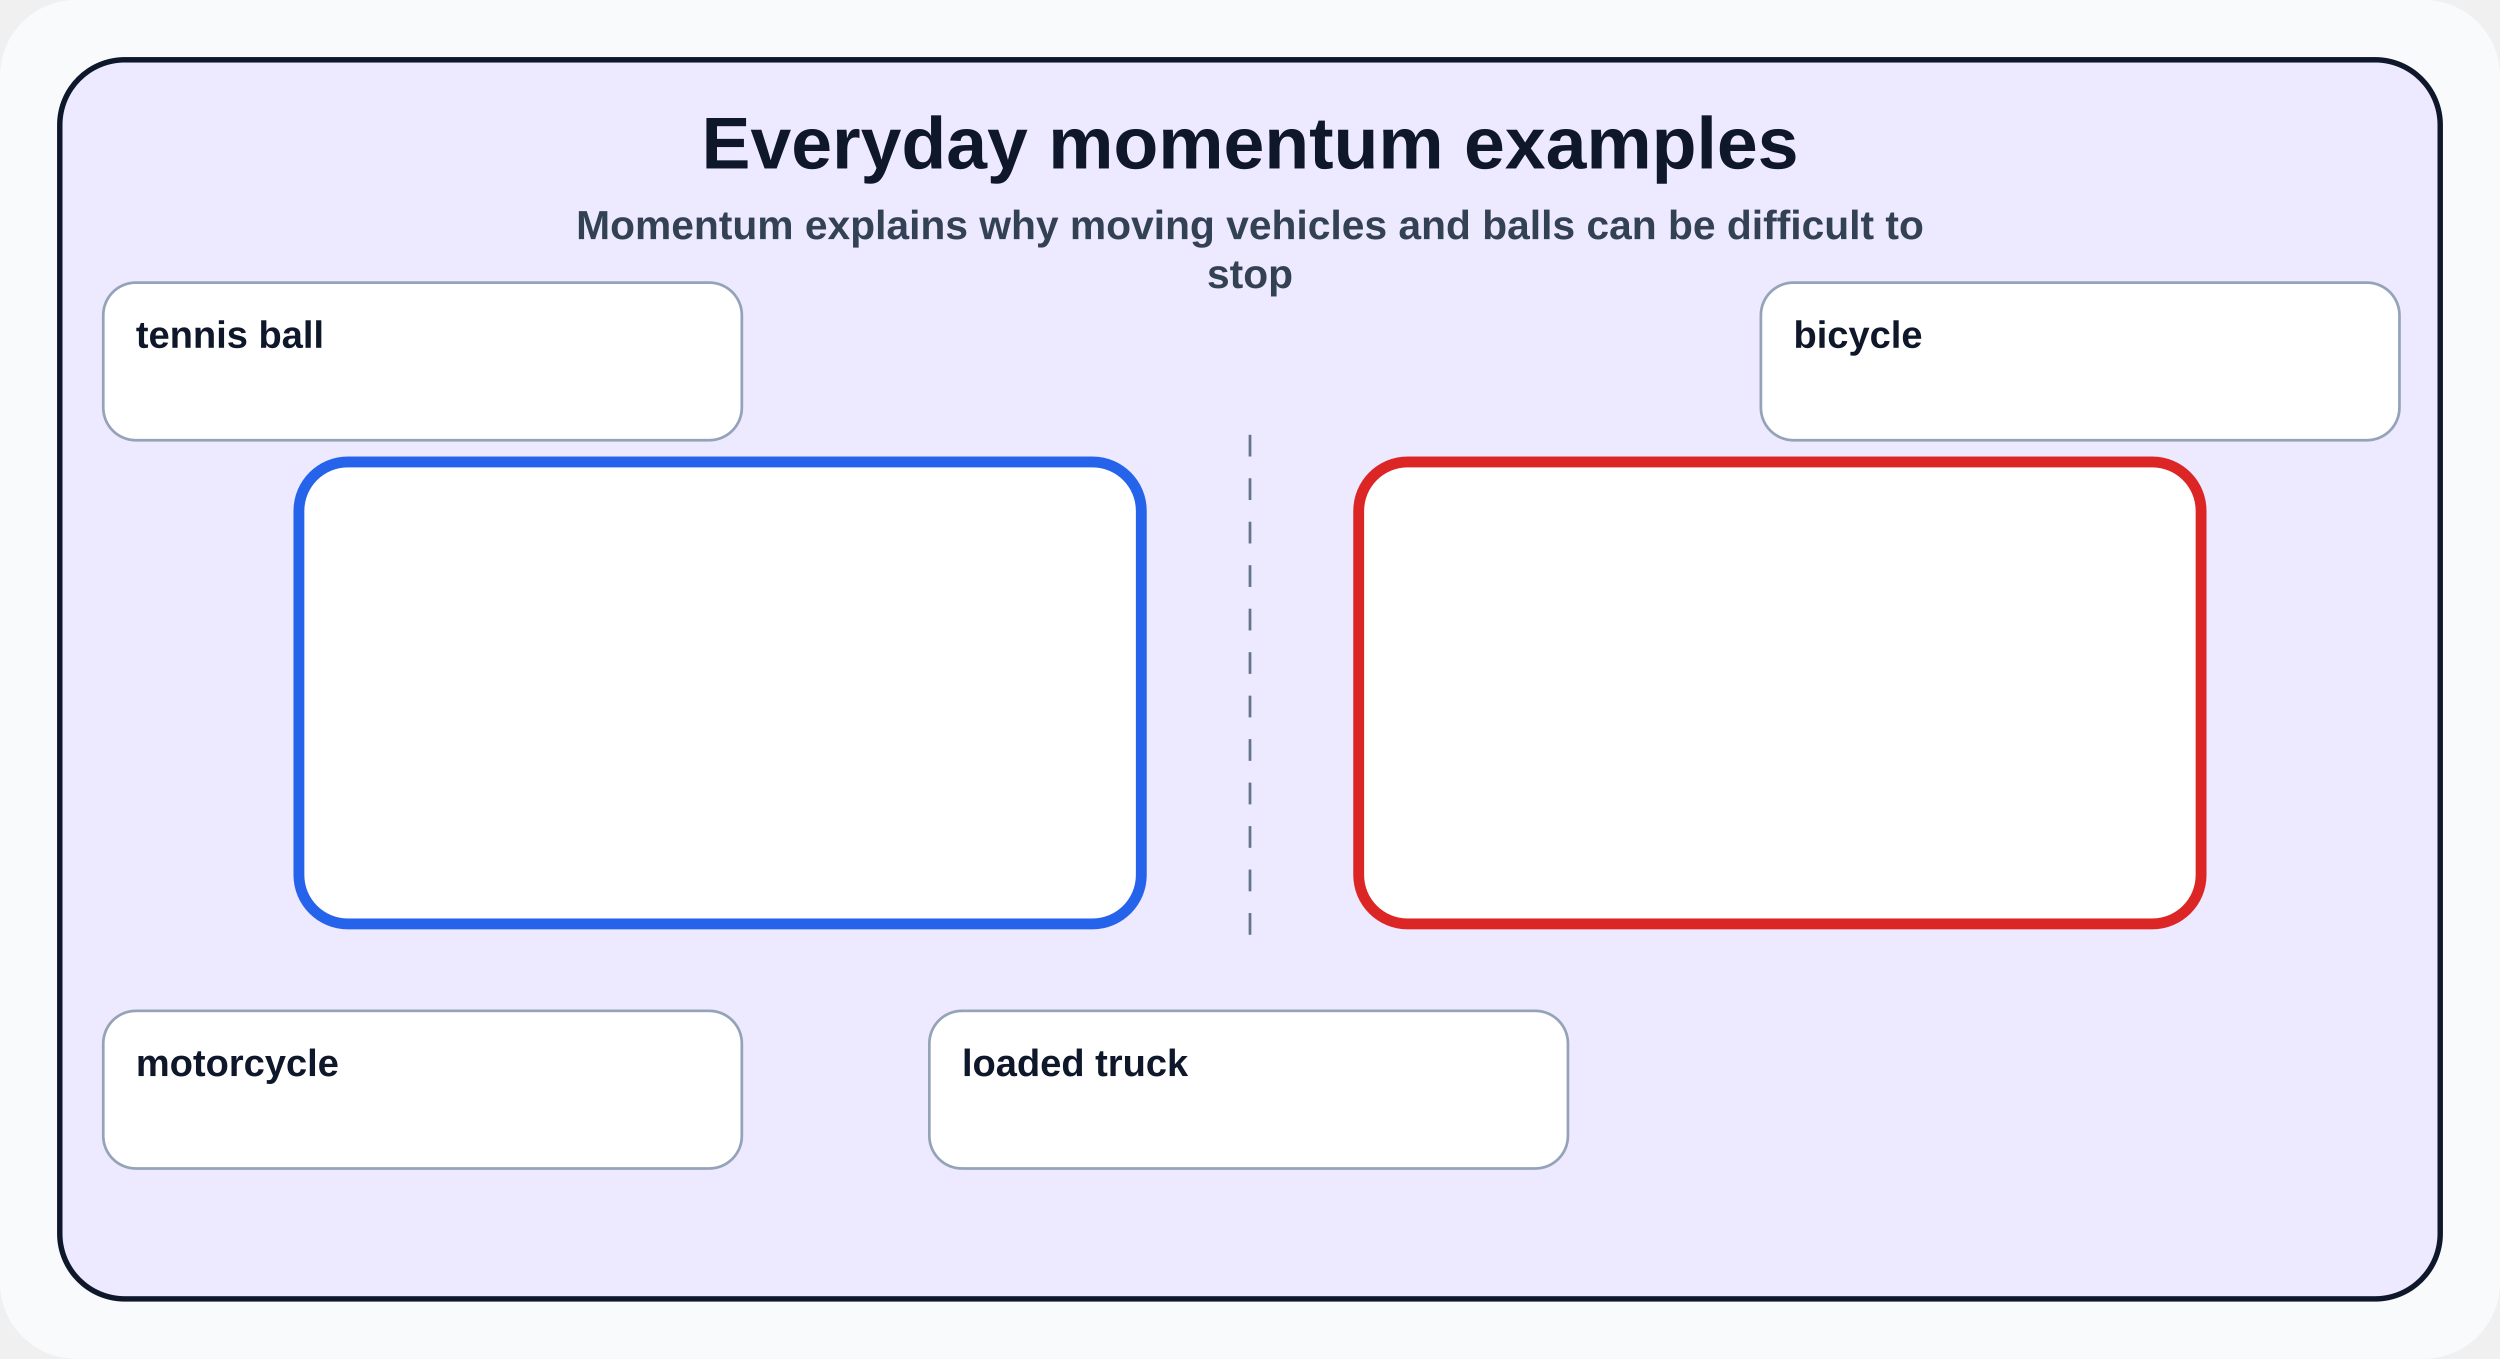
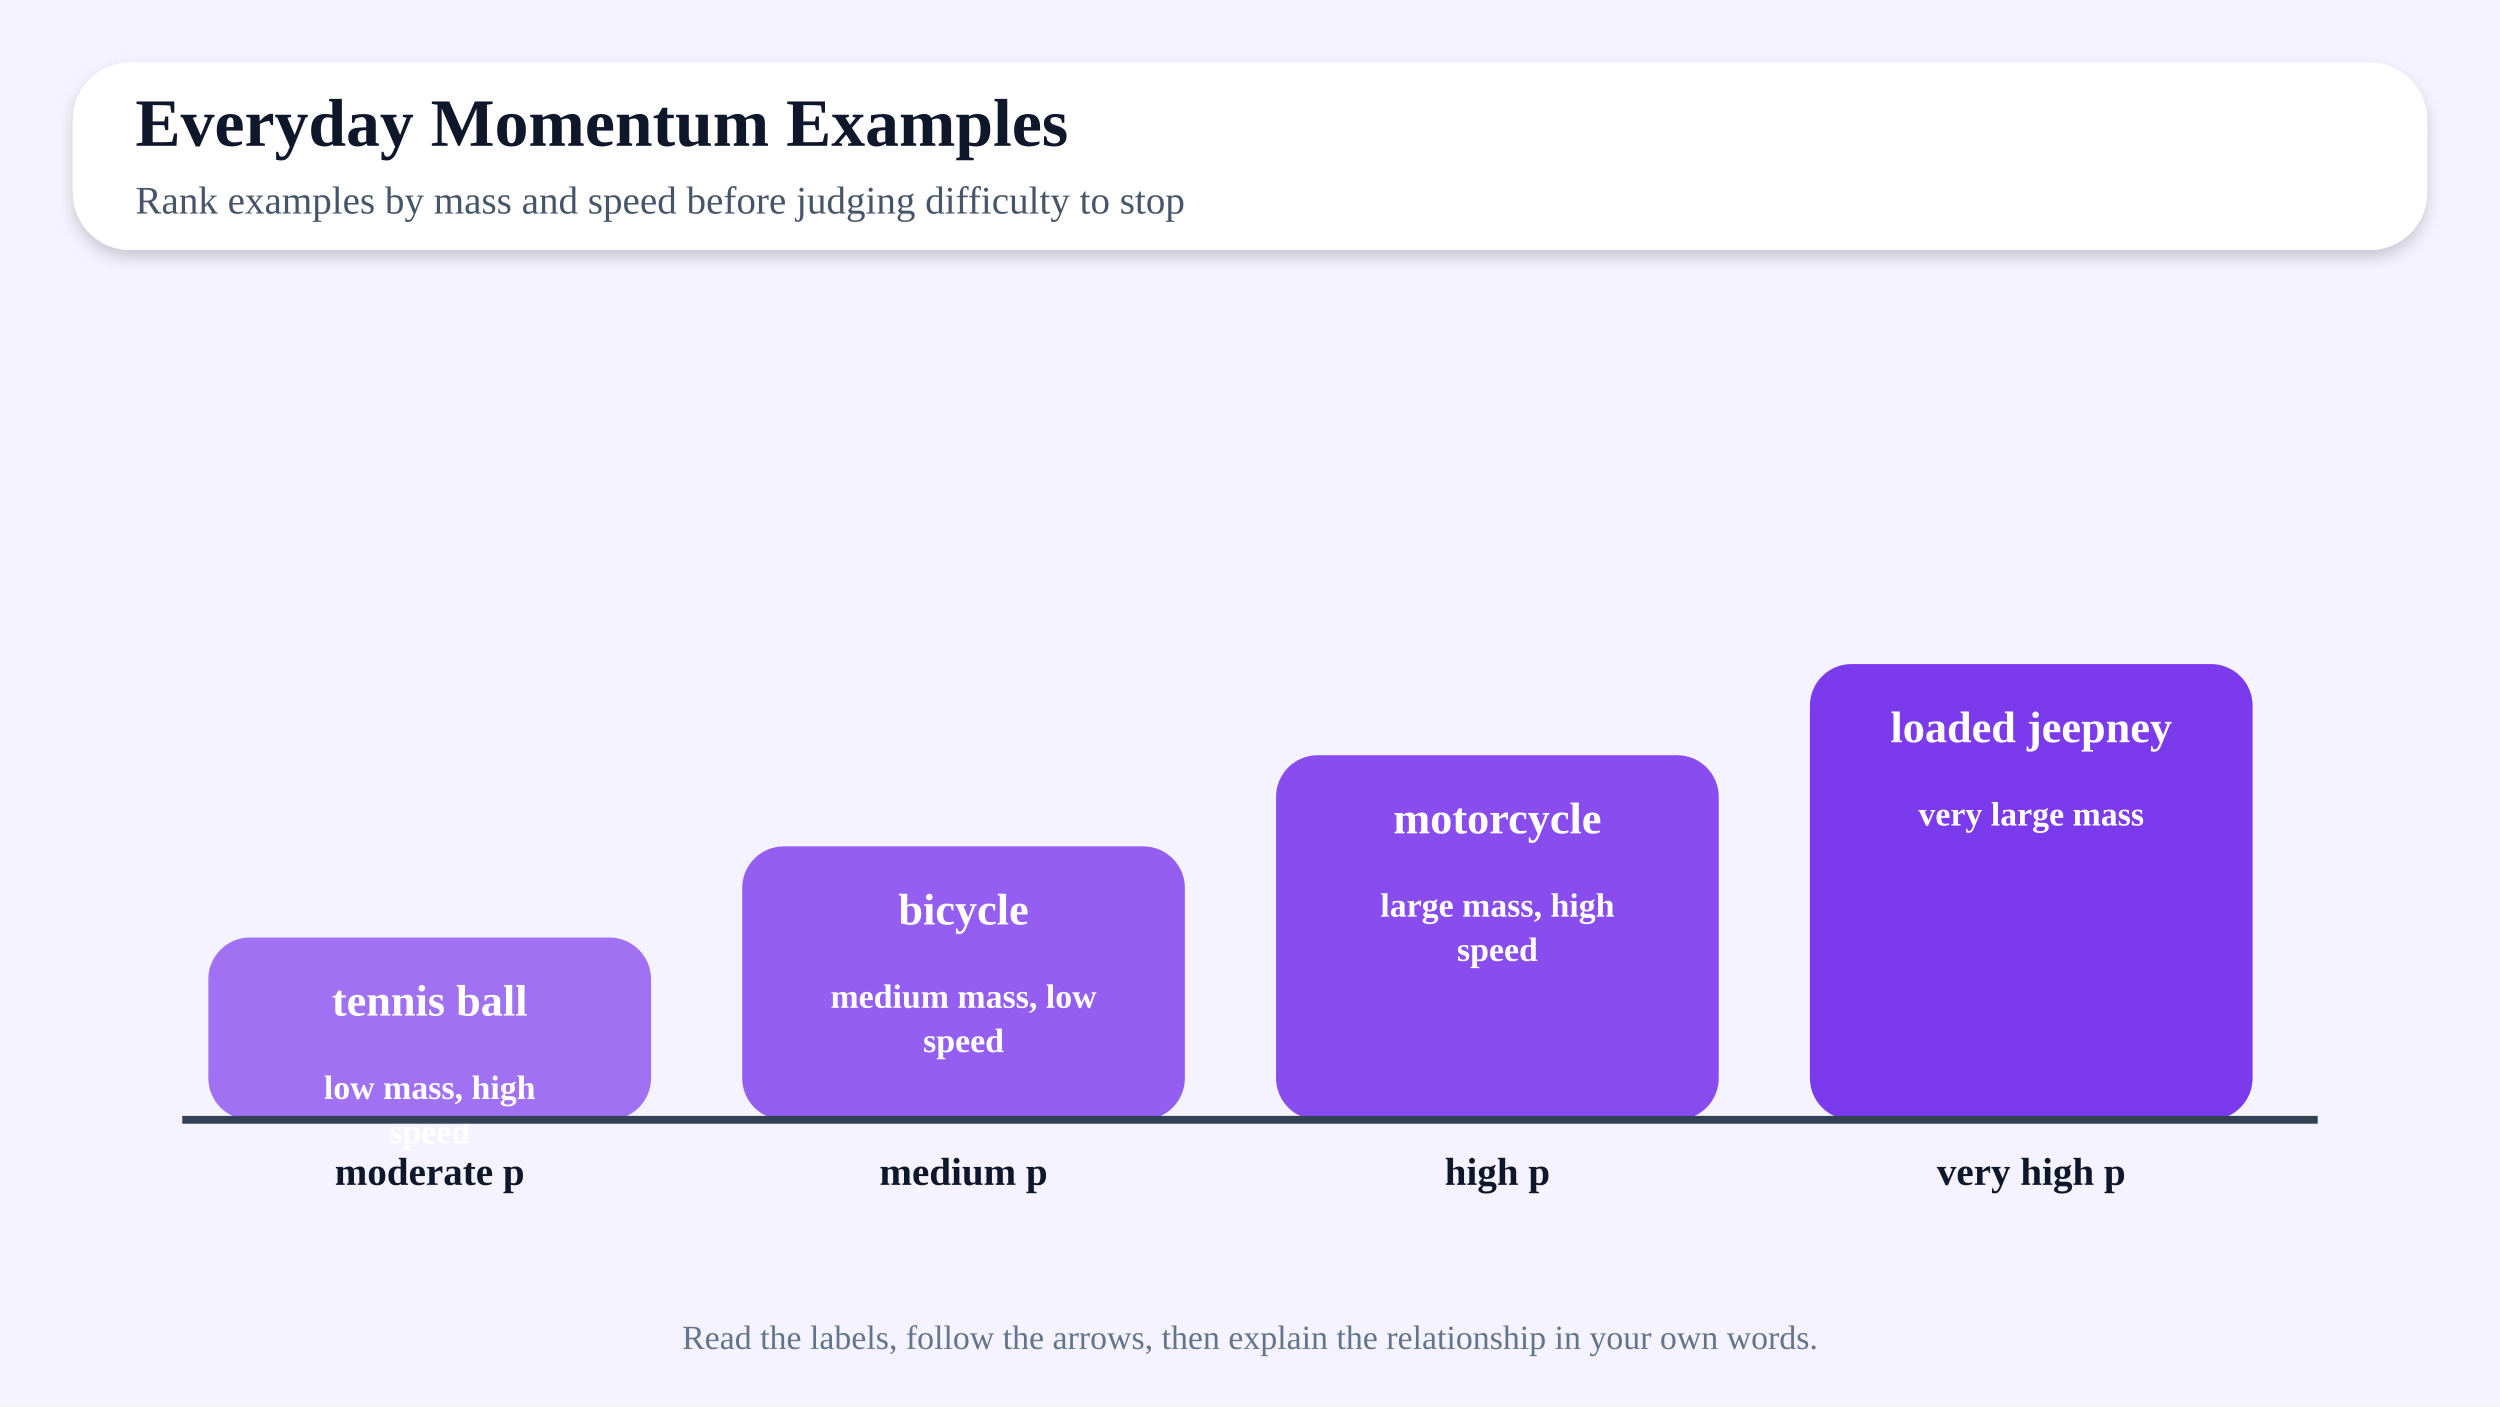
- <svg xmlns="http://www.w3.org/2000/svg" width="100%" height="500" viewBox="0 0 920 500" role="img" aria-labelledby="title desc">
-   <rect width="920" height="500" rx="28" fill="#f8fafc" />
-   <rect x="22" y="22" width="876" height="456" rx="24" fill="#ede9fe" stroke="#0f172a" stroke-width="2" />
-   <text x="460" y="62" text-anchor="middle" font-family="Arial, sans-serif" font-size="27" font-weight="800" fill="#0f172a">Everyday momentum examples</text>
-   <text x="460" y="88" text-anchor="middle" font-family="Arial, sans-serif" font-size="15" font-weight="600" fill="#334155">Momentum explains why moving vehicles and balls can be difficult to</text>
-   <text x="460" y="106" text-anchor="middle" font-family="Arial, sans-serif" font-size="15" font-weight="600" fill="#334155">stop</text>
-   <rect x="110" y="170" width="310" height="170" rx="18" fill="#ffffff" stroke="#2563eb" stroke-width="4" />
-   <rect x="500" y="170" width="310" height="170" rx="18" fill="#ffffff" stroke="#dc2626" stroke-width="4" />
-   <line x1="460" y1="160" x2="460" y2="350" stroke="#64748b" stroke-dasharray="8 8" />
-   <rect x="38" y="104" width="235" height="58" rx="12" fill="#ffffff" stroke="#94a3b8" />
-   <text x="50" y="128" text-anchor="start" font-family="Arial, sans-serif" font-size="14" font-weight="600" fill="#0f172a">tennis ball</text>
-   <rect x="648" y="104" width="235" height="58" rx="12" fill="#ffffff" stroke="#94a3b8" />
-   <text x="660" y="128" text-anchor="start" font-family="Arial, sans-serif" font-size="14" font-weight="600" fill="#0f172a">bicycle</text>
-   <rect x="38" y="372" width="235" height="58" rx="12" fill="#ffffff" stroke="#94a3b8" />
-   <text x="50" y="396" text-anchor="start" font-family="Arial, sans-serif" font-size="14" font-weight="600" fill="#0f172a">motorcycle</text>
-   <rect x="342" y="372" width="235" height="58" rx="12" fill="#ffffff" stroke="#94a3b8" />
-   <text x="354" y="396" text-anchor="start" font-family="Arial, sans-serif" font-size="14" font-weight="600" fill="#0f172a">loaded truck</text>
+ <svg xmlns="http://www.w3.org/2000/svg" width="100%" height="540" viewBox="0 0 960 540" role="img" aria-label="Everyday Momentum Examples">
+   <defs>
+     <marker id="arrow" markerWidth="12" markerHeight="12" refX="10" refY="6" orient="auto">
+       <path d="M2,2 L10,6 L2,10 Z" fill="#7c3aed" />
+     </marker>
+     <filter id="shadow" x="-10%" y="-10%" width="120%" height="120%">
+       <feDropShadow dx="0" dy="3" stdDeviation="3" flood-opacity="0.18" />
+     </filter>
+   </defs>
+   <rect width="960" height="540" fill="#f5f3ff" />
+   <rect x="28" y="24" width="904" height="72" rx="22" fill="white" filter="url(#shadow)" />
+   <text x="52" y="56" font-size="26" font-weight="800" fill="#0f172a">Everyday Momentum Examples</text>
+   <text x="52" y="82" font-size="15" font-weight="500" fill="#475569">Rank examples by mass and speed before judging difficulty to stop</text>
+   <rect x="80" y="360" width="170" height="70" rx="16" fill="#7c3aed" opacity="0.70" />
+   <text x="165" y="390" font-size="17" fill="white" font-weight="800" text-anchor="middle">tennis ball</text>
+   <text x="165" y="422" font-size="13" fill="white" font-weight="600" text-anchor="middle">low mass, high</text>
+   <text x="165" y="439" font-size="13" fill="white" font-weight="600" text-anchor="middle">speed</text>
+   <text x="165" y="455" text-anchor="middle" font-size="15" font-weight="800" fill="#0f172a">moderate p</text>
+   <rect x="285" y="325" width="170" height="105" rx="16" fill="#7c3aed" opacity="0.80" />
+   <text x="370" y="355" font-size="17" fill="white" font-weight="800" text-anchor="middle">bicycle</text>
+   <text x="370" y="387" font-size="13" fill="white" font-weight="600" text-anchor="middle">medium mass, low</text>
+   <text x="370" y="404" font-size="13" fill="white" font-weight="600" text-anchor="middle">speed</text>
+   <text x="370" y="455" text-anchor="middle" font-size="15" font-weight="800" fill="#0f172a">medium p</text>
+   <rect x="490" y="290" width="170" height="140" rx="16" fill="#7c3aed" opacity="0.90" />
+   <text x="575" y="320" font-size="17" fill="white" font-weight="800" text-anchor="middle">motorcycle</text>
+   <text x="575" y="352" font-size="13" fill="white" font-weight="600" text-anchor="middle">large mass, high</text>
+   <text x="575" y="369" font-size="13" fill="white" font-weight="600" text-anchor="middle">speed</text>
+   <text x="575" y="455" text-anchor="middle" font-size="15" font-weight="800" fill="#0f172a">high p</text>
+   <rect x="695" y="255" width="170" height="175" rx="16" fill="#7c3aed" opacity="1.00" />
+   <text x="780" y="285" font-size="17" fill="white" font-weight="800" text-anchor="middle">loaded jeepney</text>
+   <text x="780" y="317" font-size="13" fill="white" font-weight="600" text-anchor="middle">very large mass</text>
+   <text x="780" y="455" text-anchor="middle" font-size="15" font-weight="800" fill="#0f172a">very high p</text>
+   <line x1="70" y1="430" x2="890" y2="430" stroke="#334155" stroke-width="3" />
+   <text x="480" y="518" text-anchor="middle" font-size="13" fill="#64748b">Read the labels, follow the arrows, then explain the relationship in your own words.</text>
</svg>
